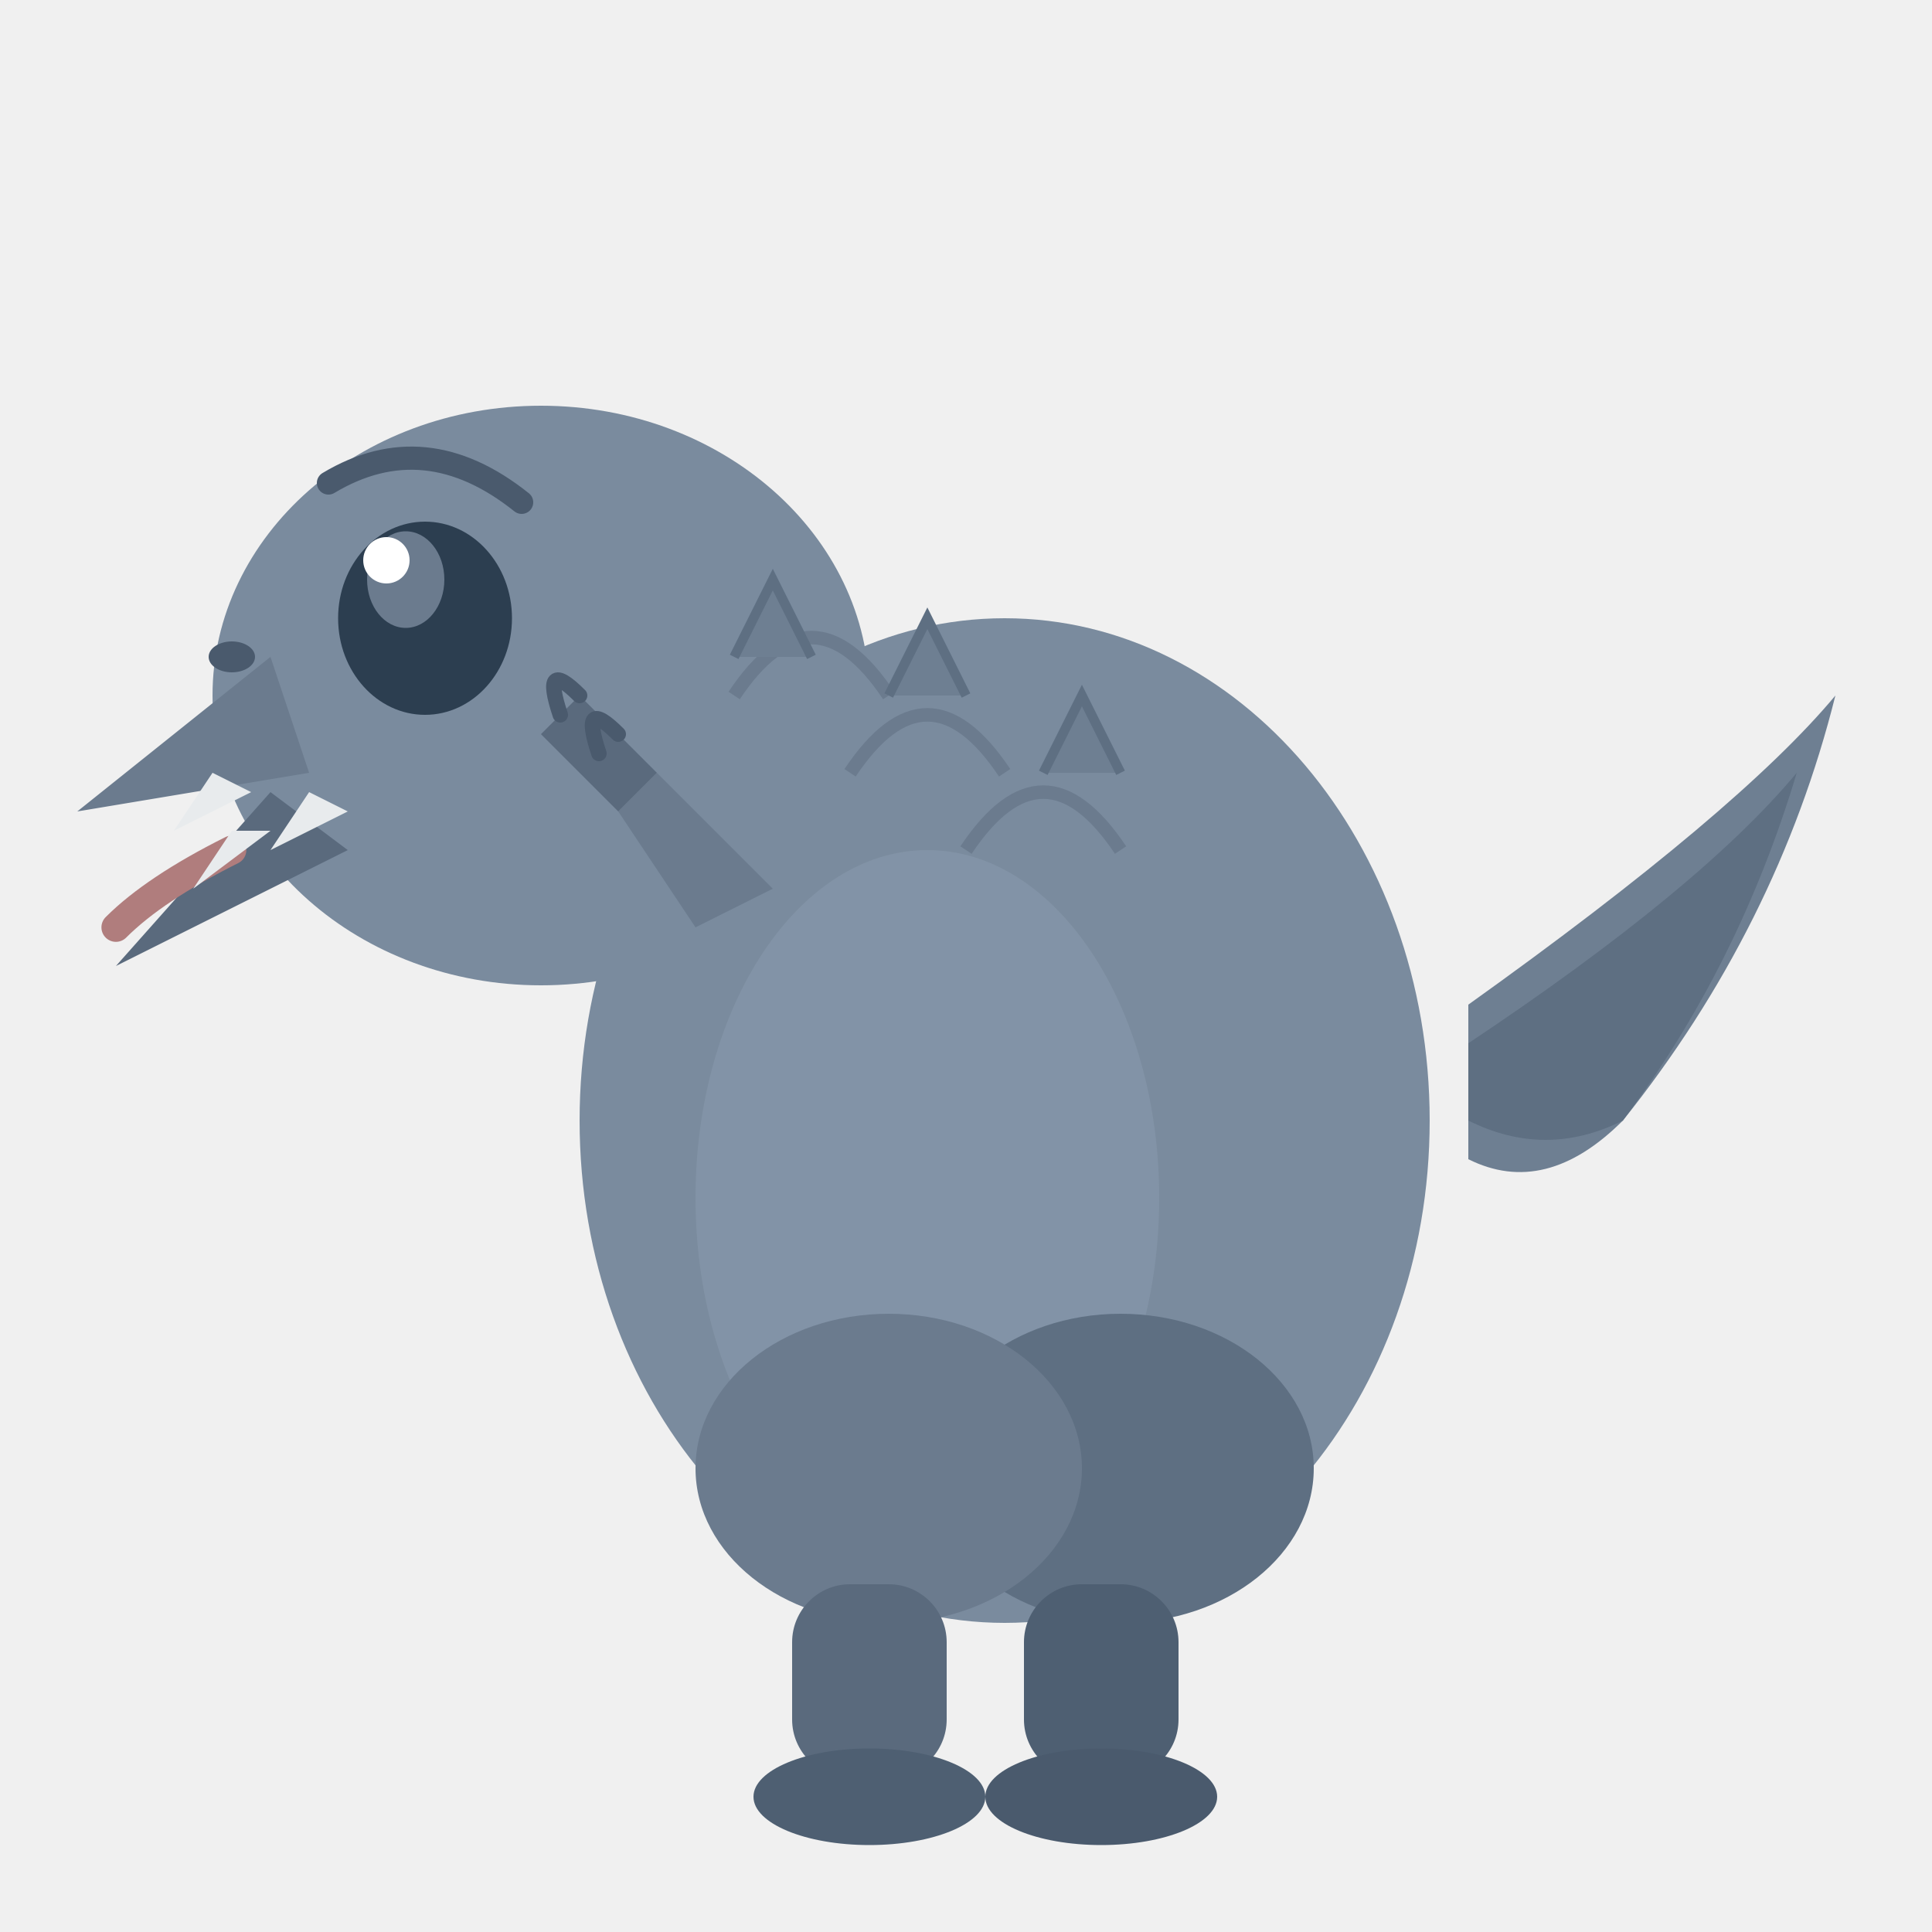
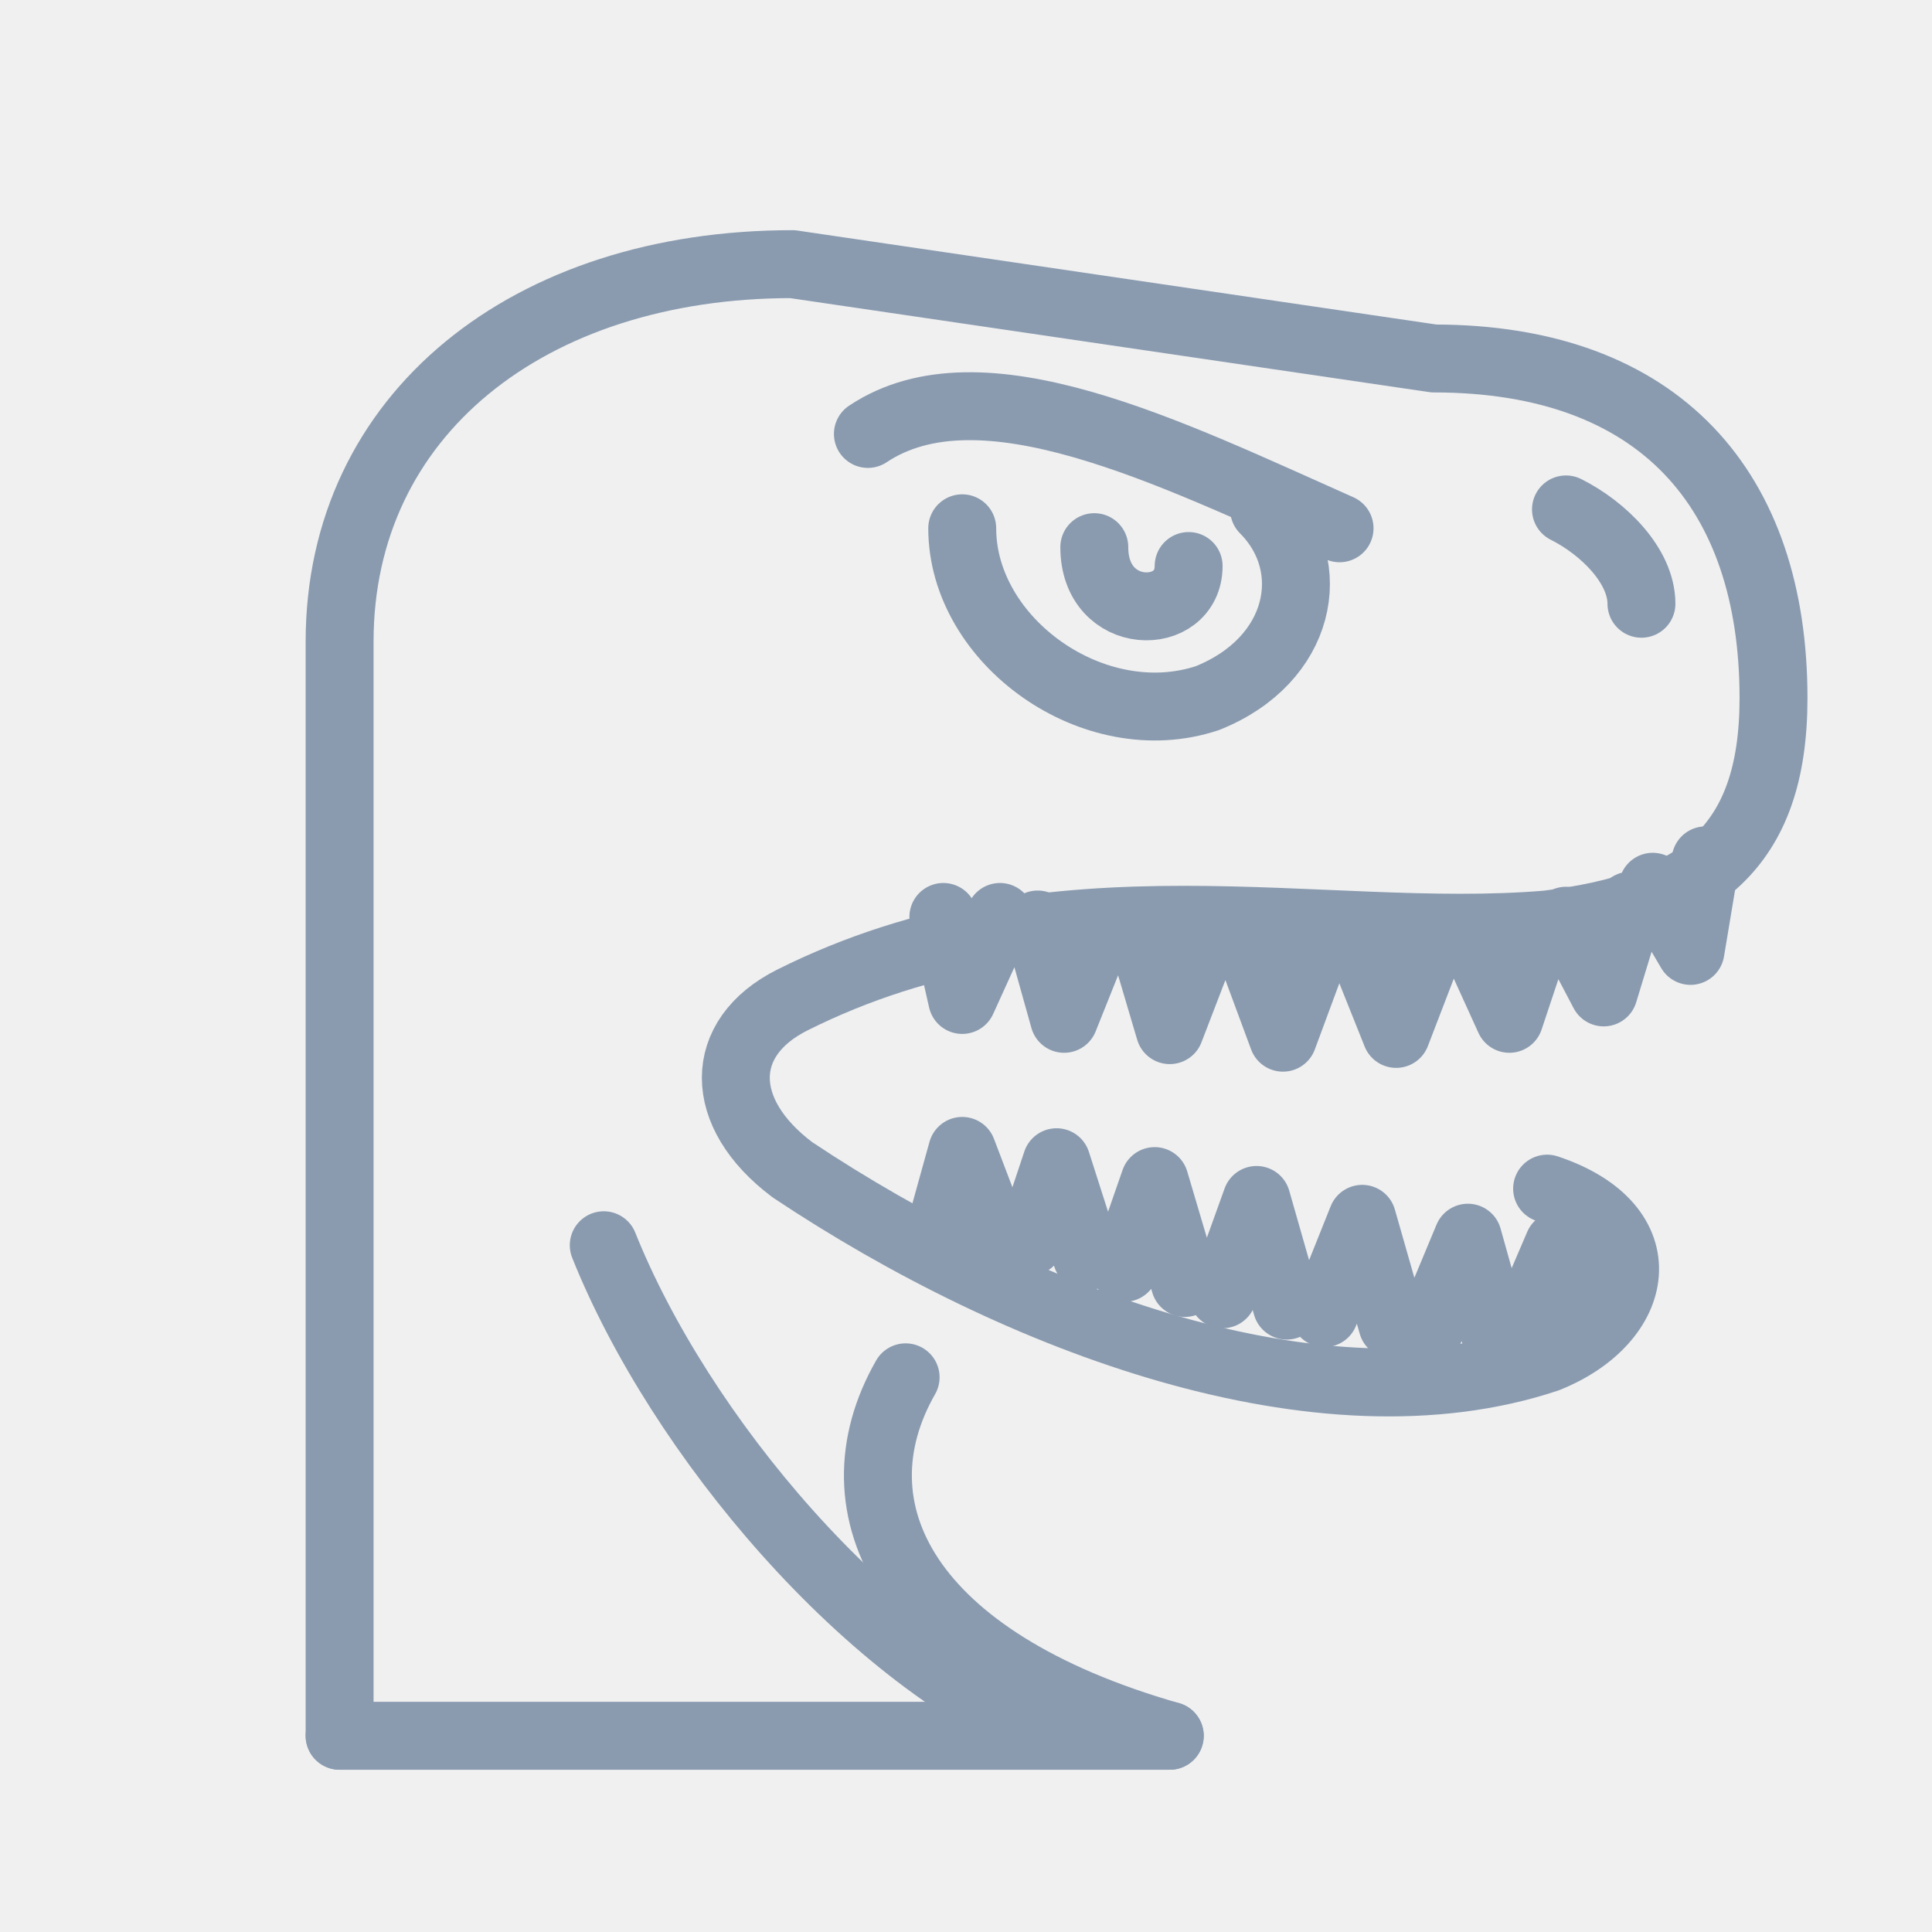
- <svg xmlns="http://www.w3.org/2000/svg" viewBox="0 0 100 100" width="100" height="100">
-   <path d="M76 52 Q90 42 95 36 Q92 48 84 58 Q80 62 76 60 Z" fill="#6E7F92" />
-   <path d="M76 54 Q88 46 93 40 Q90 50 84 58 Q80 60 76 58 Z" fill="#5E6F82" />
-   <ellipse cx="52" cy="58" rx="22" ry="26" fill="#7A8B9E" />
-   <ellipse cx="48" cy="62" rx="12" ry="18" fill="#8FA0B3" opacity="0.4" />
-   <ellipse cx="58" cy="76" rx="10" ry="8" fill="#5E6F82" />
-   <rect x="53" y="82" width="8" height="10" rx="3" fill="#4E5F72" />
-   <ellipse cx="57" cy="93" rx="6" ry="2.5" fill="#4A5A6D" />
-   <ellipse cx="46" cy="76" rx="10" ry="8" fill="#6B7B8E" />
-   <rect x="41" y="82" width="8" height="10" rx="3" fill="#5A6A7D" />
-   <ellipse cx="45" cy="93" rx="6" ry="2.5" fill="#4E5F72" />
-   <ellipse cx="28" cy="36" rx="17" ry="15" fill="#7A8B9E" />
-   <path d="M14 34 L4 42 L16 40 Z" fill="#6B7B8E" />
-   <path d="M14 41 L6 50 L18 44 Z" fill="#5A6A7D" />
-   <path d="M12 44 Q8 46 6 48" fill="none" stroke="#B07D7D" stroke-width="1.5" stroke-linecap="round" />
-   <path d="M11 40 L9 43 L13 41 Z" fill="#E8EBED" />
-   <path d="M16 41 L14 44 L18 42 Z" fill="#E8EBED" />
-   <path d="M12 43 L10 46 L14 43 Z" fill="#E8EBED" />
-   <ellipse cx="22" cy="32" rx="4.5" ry="5" fill="#2C3E50" />
-   <ellipse cx="21" cy="30" rx="2" ry="2.5" fill="#6B7B8E" />
-   <circle cx="20" cy="29" r="1.2" fill="#FFFFFF" />
-   <path d="M17 25 Q22 22 27 26" fill="none" stroke="#4A5A6D" stroke-width="1.2" stroke-linecap="round" />
-   <ellipse cx="12" cy="34" rx="1.2" ry="0.8" fill="#4A5A6D" />
-   <path d="M40 46 L34 40 L32 42 L36 48 Z" fill="#6B7B8E" />
-   <path d="M34 40 L30 36 L28 38 L32 42 Z" fill="#5A6A7D" />
-   <path d="M30 36 Q28 34 29 37" fill="none" stroke="#4A5A6D" stroke-width="0.8" stroke-linecap="round" />
-   <path d="M32 38 Q30 36 31 39" fill="none" stroke="#4A5A6D" stroke-width="0.8" stroke-linecap="round" />
-   <path d="M38 36 Q42 30 46 36" fill="none" stroke="#6B7B8E" stroke-width="0.7" />
-   <path d="M44 40 Q48 34 52 40" fill="none" stroke="#6B7B8E" stroke-width="0.7" />
-   <path d="M50 44 Q54 38 58 44" fill="none" stroke="#6B7B8E" stroke-width="0.7" />
-   <path d="M38 34 L40 30 L42 34" fill="#6E7F92" stroke="#5E6F82" stroke-width="0.5" />
-   <path d="M46 36 L48 32 L50 36" fill="#6E7F92" stroke="#5E6F82" stroke-width="0.5" />
-   <path d="M54 40 L56 36 L58 40" fill="#6E7F92" stroke="#5E6F82" stroke-width="0.5" />
+ <svg xmlns="http://www.w3.org/2000/svg" viewBox="0 0 512 512" fill="none" stroke="#8A9BB0" stroke-width="18" stroke-linecap="round" stroke-linejoin="round">
+   <path d="M 90,460 L 90,170 C 90,110 140,70 210,70 L 380,95 C 440,95 470,130 470,185 C 470,225 450,240 410,245 C 350,250 280,230 210,265 C 190,275 190,295 210,310 C 270,350 350,380 410,360 C 435,350 440,325 410,315" />
+   <path d="M 160,330 C 180,380 230,440 280,460" />
+   <path d="M 240,365 C 220,400 240,440 310,460" />
+   <path d="M 90,460 L 310,460" />
+   <path d="M 415,135 C 425,140 435,150 435,160" />
+   <path d="M 230,115 C 260,95 310,120 355,140" />
+   <path d="M 255,140 C 255,170 290,195 320,185 C 345,175 350,150 335,135" />
+   <path d="M 290,145 C 290,165 315,165 315,150" />
+   <path d="M 250,243 L 255,265 L 265,243 M 275,245 L 282,270 L 292,245 M 302,246 L 310,273 L 320,247 M 330,248 L 340,275 L 350,248 M 360,249 L 370,274 L 380,248 M 390,248 L 400,270 L 408,246 M 415,244 L 425,263 L 432,240 M 438,235 L 448,252 L 452,228" />
+   <path d="M 250,323 L 255,305 L 263,326 M 273,329 L 280,308 L 288,333 M 298,336 L 306,313 L 314,340 M 324,343 L 333,318 L 341,346 M 351,348 L 361,323 L 369,351 M 379,352 L 389,328 L 396,353 M 404,351 L 413,330 L 418,348" />
</svg>
